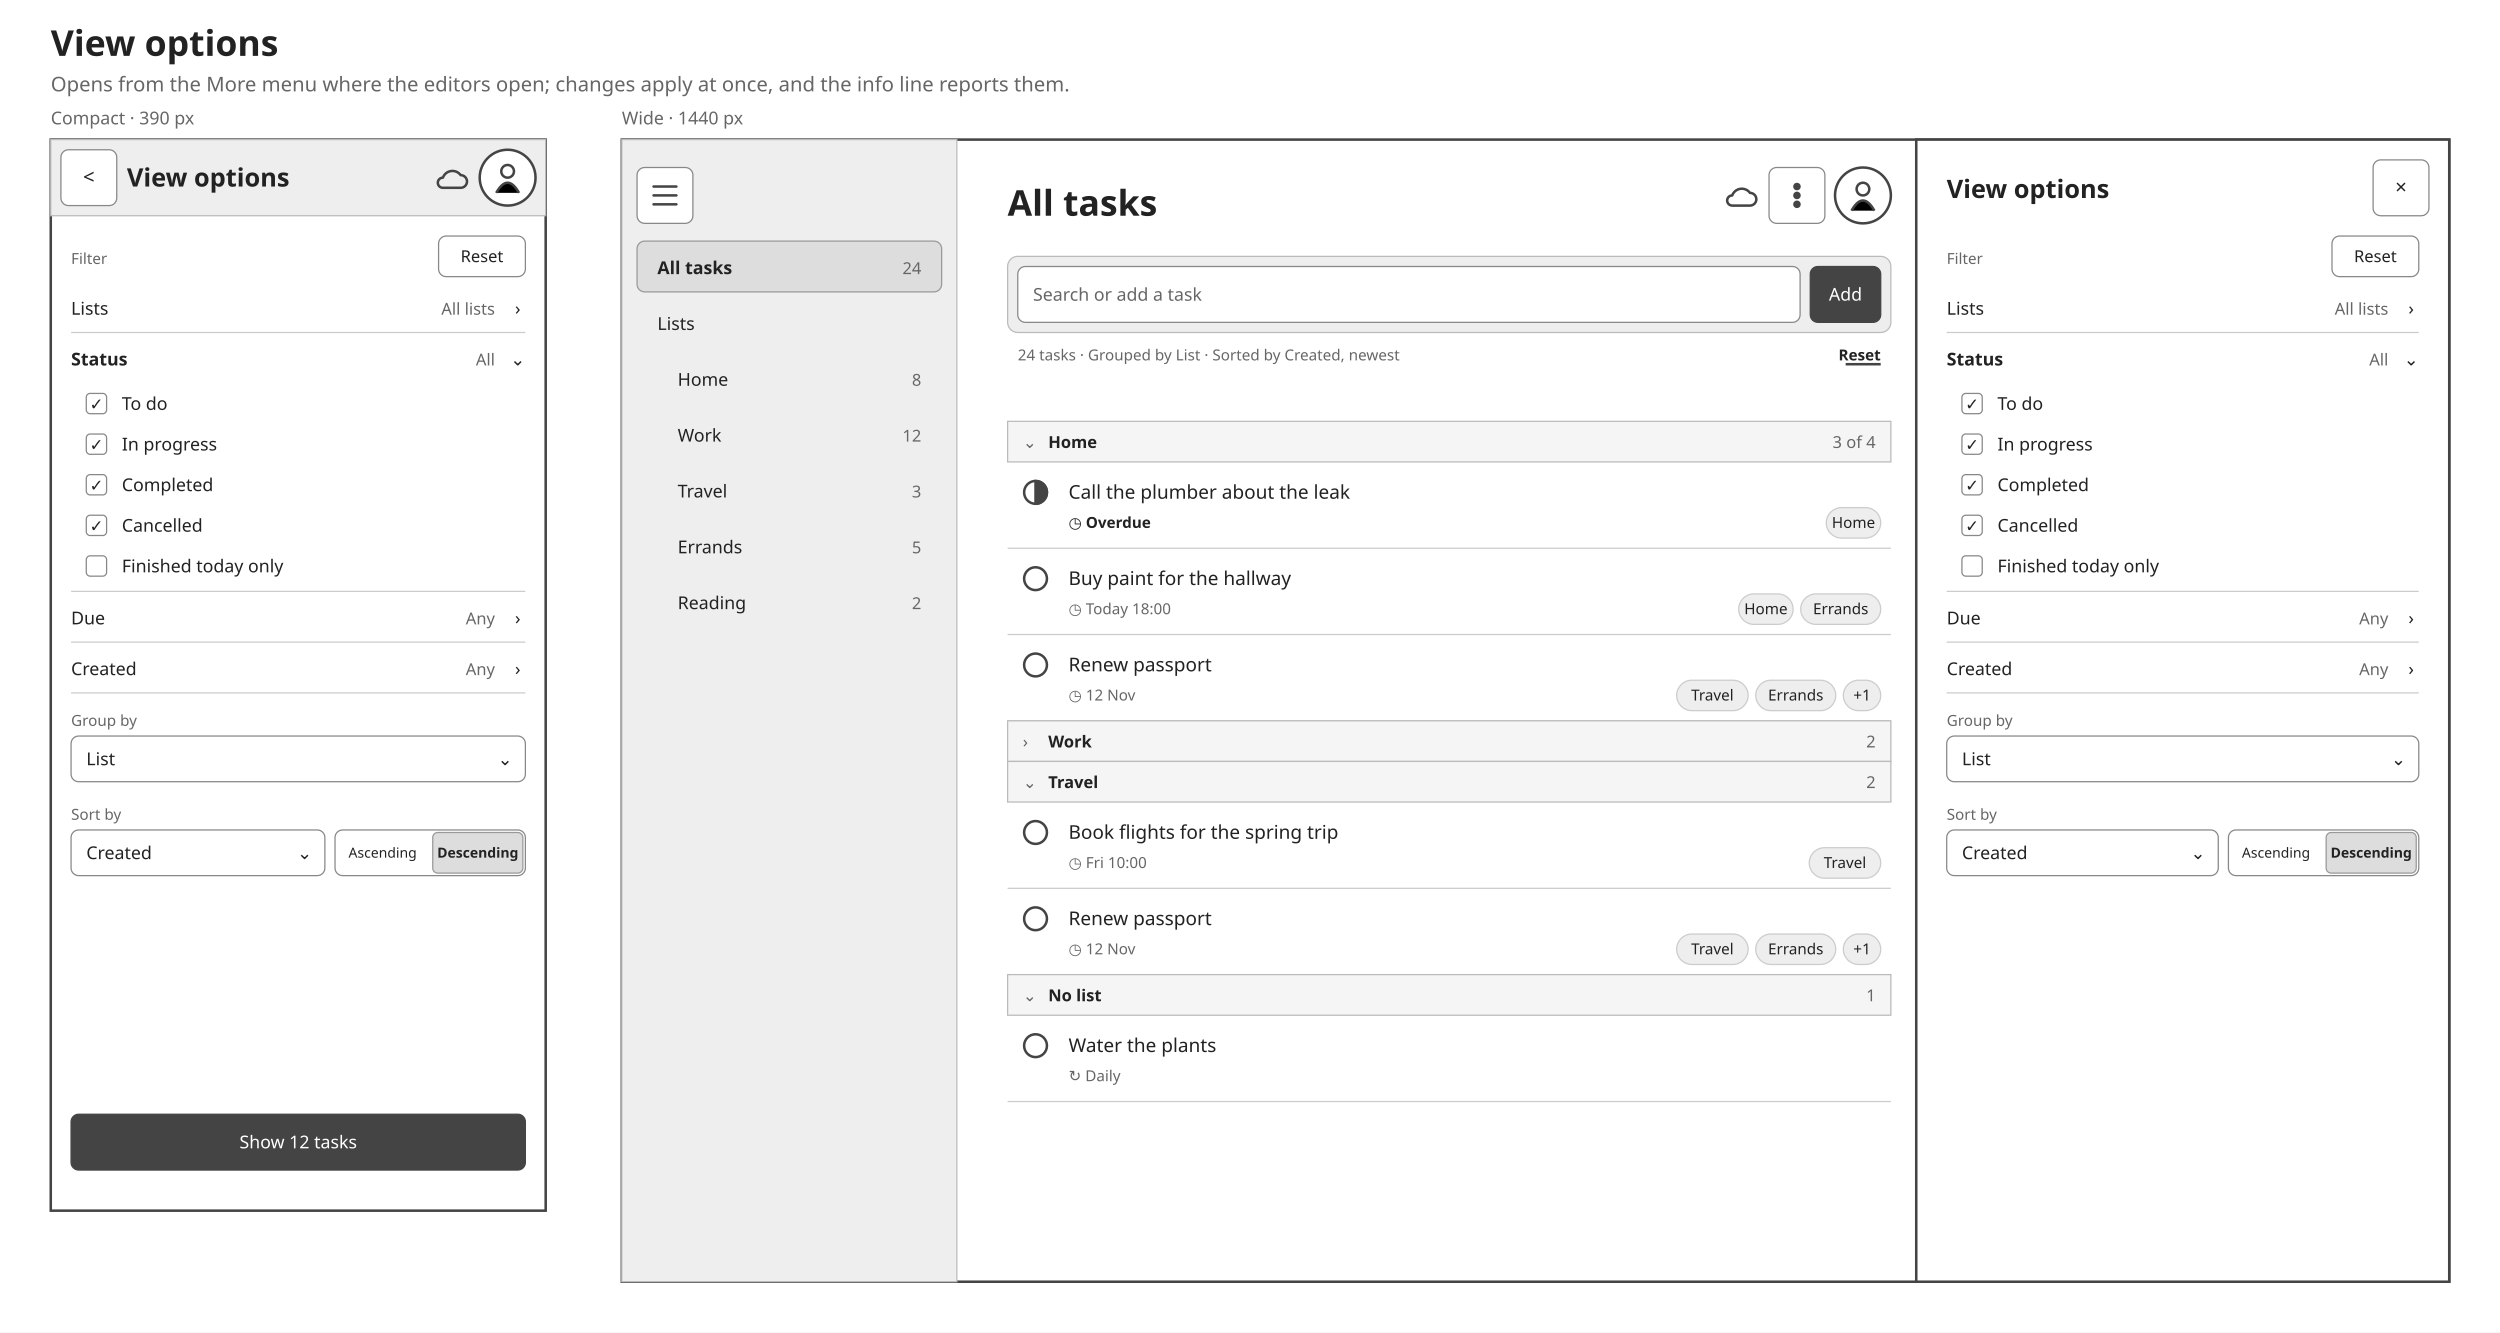
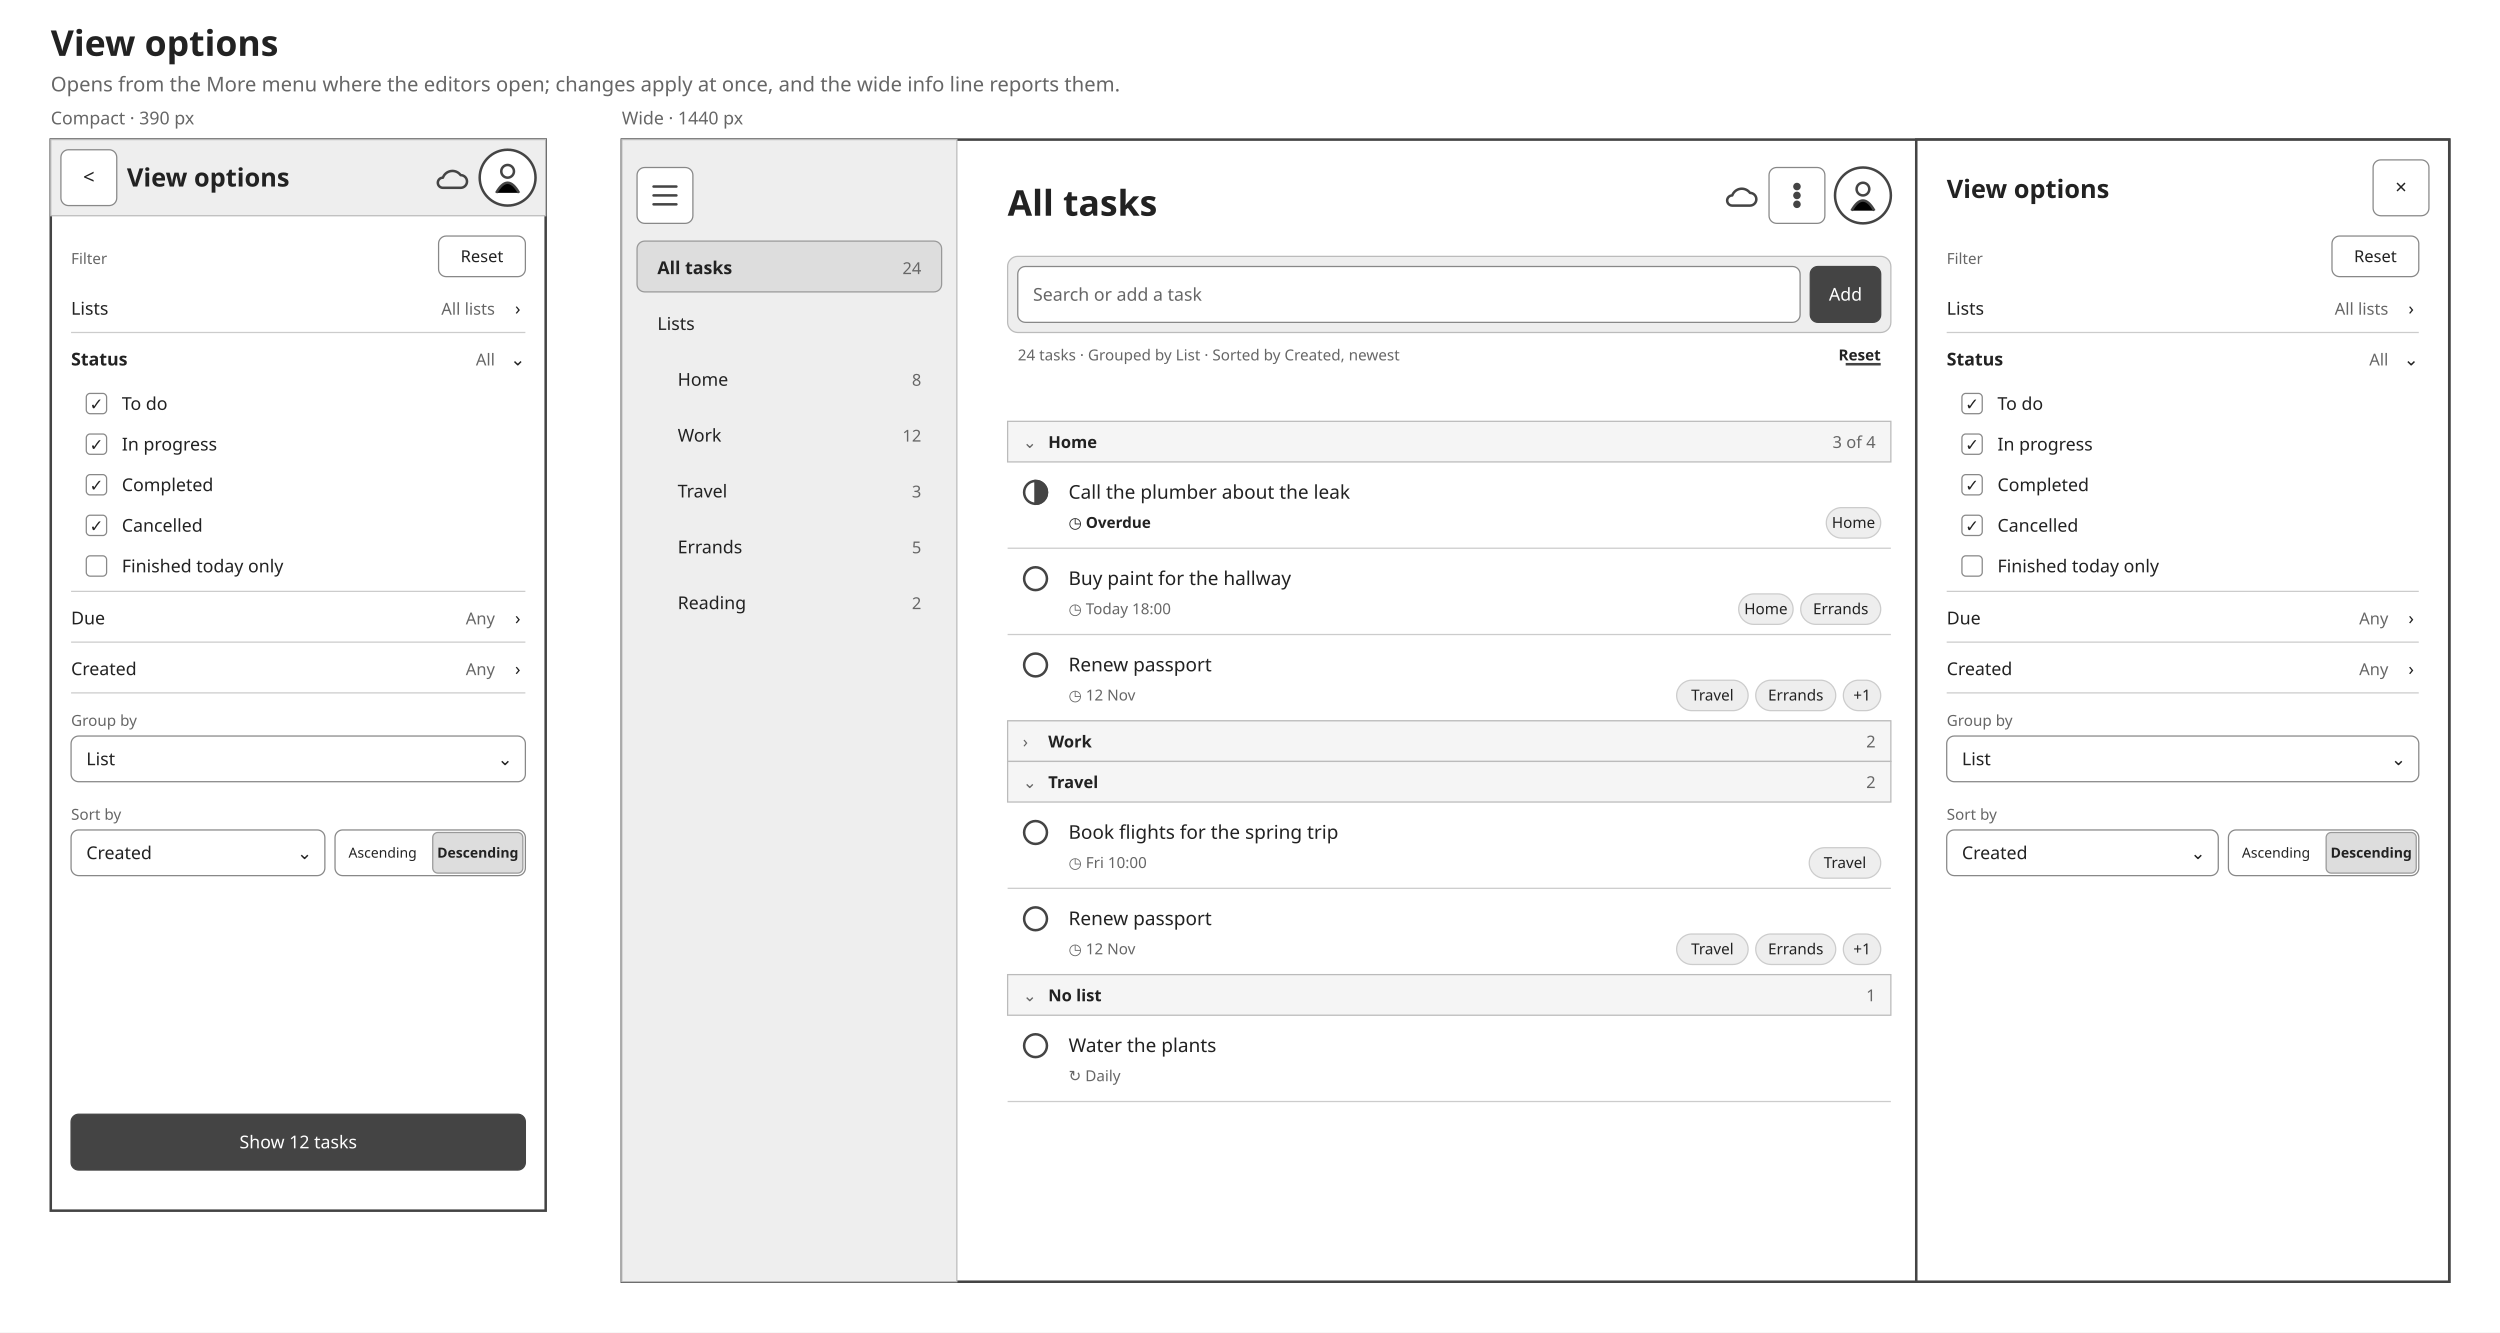
<svg xmlns="http://www.w3.org/2000/svg" width="1970" height="1050" viewBox="0 0 1970 1050">
  <style>
text { font-family: sans-serif; fill: #222222; }
.muted { fill: #666666; }
.on-primary { fill: #ffffff; }
.bold { font-weight: bold; }
rect.frame { fill: #ffffff; stroke: #444444; stroke-width: 2; }
.bar { fill: #eeeeee; stroke: #bbbbbb; }
.box { fill: #f5f5f5; stroke: #bbbbbb; }
.control { fill: #ffffff; stroke: #888888; }
.disabled { fill: #f5f5f5; stroke: #cccccc; }
.primary { fill: #444444; stroke: #444444; }
.selected { fill: #dddddd; stroke: #999999; }
.chip { fill: #eeeeee; stroke: #cccccc; }
.signal { fill: #ffffff; stroke: #222222; stroke-width: 2; }
.scrim { fill: #888888; fill-opacity: 0.5; }
.rule { stroke: #cccccc; }
.drop { stroke: #222222; stroke-width: 3; }
.icon { fill: #ffffff; stroke: #444444; stroke-width: 2; }
.icon-fill { fill: #444444; stroke: #444444; stroke-width: 2; }
.icon-mark { fill: none; stroke: #ffffff; stroke-width: 2; }
.icon-line { stroke: #444444; stroke-width: 2; }
.icon-line-open { fill: none; stroke: #444444; stroke-width: 2; stroke-linecap: round; stroke-linejoin: round; }
.tooltip { fill: #222222; stroke: #222222; }
  </style>
  <rect x="0" y="0" width="1970" height="1050" fill="#ffffff" />
  <text x="40" y="44" font-size="28" class="bold">View options</text>
-   <text x="40" y="72" font-size="16" class="muted">Opens from the More menu where the editors open; changes apply at once, and the info line reports them.</text>
+   <text x="40" y="72" font-size="16" class="muted">Opens from the More menu where the editors open; changes apply at once, and the wide info line reports them.</text>
  <text x="40" y="98" font-size="14" class="muted">Compact · 390 px</text>
  <text x="490" y="98" font-size="14" class="muted">Wide · 1440 px</text>
  <g class="frame" data-width="390" data-height="844" transform="translate(40 110)">
    <rect x="0" y="0" width="390" height="844" rx="0" class="frame" />
    <rect x="0" y="0" width="390" height="60" rx="0" class="bar" />
    <rect x="8" y="8" width="44" height="44" rx="6" class="control" />
    <text x="30" y="35" font-size="16" text-anchor="middle">&lt;</text>
    <circle cx="360" cy="30" r="22" class="icon" />
    <circle cx="360" cy="25" r="5" class="icon" />
    <path d="M 351 42 Q 360 26 369 42" class="icon-line" />
    <path d="M 309 38 H 323 A 5 5 0 0 0 323 28 A 8 8 0 0 0 309 30 A 4 4 0 0 0 309 38 Z" class="icon-line-open" />
    <text x="60" y="37" font-size="20" class="bold">View options</text>
    <text x="16" y="98" font-size="12" class="muted">Filter</text>
    <rect x="305.6" y="76" width="68.4" height="32" rx="6" class="control" />
    <text x="339.8" y="96.55" font-size="13" text-anchor="middle">Reset</text>
    <text x="16" y="138" font-size="14">Lists</text>
    <text x="350" y="138" font-size="13" class="muted" text-anchor="end">All lists</text>
    <text x="368" y="138" font-size="14" text-anchor="middle">›</text>
    <line x1="16" y1="152" x2="374" y2="152" class="rule" />
    <text x="16" y="178" font-size="14" class="bold">Status</text>
    <text x="350" y="178" font-size="13" class="muted" text-anchor="end">All</text>
    <text x="368" y="178" font-size="14" text-anchor="middle">⌄</text>
    <rect x="28" y="200" width="16" height="16" rx="3" class="control" />
    <text x="36" y="213" font-size="13" class="bold" text-anchor="middle">✓</text>
    <text x="56" y="213" font-size="14">To do</text>
    <rect x="28" y="232" width="16" height="16" rx="3" class="control" />
    <text x="36" y="245" font-size="13" class="bold" text-anchor="middle">✓</text>
    <text x="56" y="245" font-size="14">In progress</text>
    <rect x="28" y="264" width="16" height="16" rx="3" class="control" />
    <text x="36" y="277" font-size="13" class="bold" text-anchor="middle">✓</text>
    <text x="56" y="277" font-size="14">Completed</text>
    <rect x="28" y="296" width="16" height="16" rx="3" class="control" />
    <text x="36" y="309" font-size="13" class="bold" text-anchor="middle">✓</text>
    <text x="56" y="309" font-size="14">Cancelled</text>
    <rect x="28" y="328" width="16" height="16" rx="3" class="control" />
    <text x="56" y="341" font-size="14">Finished today only</text>
    <line x1="16" y1="356" x2="374" y2="356" class="rule" />
    <text x="16" y="382" font-size="14">Due</text>
    <text x="350" y="382" font-size="13" class="muted" text-anchor="end">Any</text>
    <text x="368" y="382" font-size="14" text-anchor="middle">›</text>
    <line x1="16" y1="396" x2="374" y2="396" class="rule" />
    <text x="16" y="422" font-size="14">Created</text>
    <text x="350" y="422" font-size="13" class="muted" text-anchor="end">Any</text>
    <text x="368" y="422" font-size="14" text-anchor="middle">›</text>
    <line x1="16" y1="436" x2="374" y2="436" class="rule" />
    <text x="16" y="462" font-size="12" class="muted">Group by</text>
    <rect x="16" y="470" width="358" height="36" rx="6" class="control" />
    <text x="28" y="493" font-size="14">List</text>
    <text x="358" y="493" font-size="14" text-anchor="middle">⌄</text>
    <text x="16" y="536" font-size="12" class="muted">Sort by</text>
    <rect x="16" y="544" width="200" height="36" rx="6" class="control" />
    <text x="28" y="567" font-size="14">Created</text>
    <text x="200" y="567" font-size="14" text-anchor="middle">⌄</text>
    <rect x="224" y="544" width="150" height="36" rx="6" class="control" />
    <text x="261.5" y="565.85" font-size="11" text-anchor="middle">Ascending</text>
    <rect x="301" y="546" width="71" height="32" rx="4" class="selected" />
    <text x="336.5" y="565.85" font-size="11" class="bold" text-anchor="middle">Descending</text>
    <rect x="16" y="768" width="358" height="44" rx="6" class="primary" />
    <text x="195" y="794.9" font-size="14" class="on-primary" text-anchor="middle">Show 12 tasks</text>
  </g>
  <g class="frame" data-width="1440" data-height="900" transform="translate(490 110)">
    <rect x="0" y="0" width="1440" height="900" rx="0" class="frame" />
    <rect x="0" y="0" width="264" height="900" rx="0" class="bar" />
    <rect x="12" y="22" width="44" height="44" rx="6" class="control" />
    <path d="M 25 37 H 43" class="icon-line-open" />
    <path d="M 25 44 H 43" class="icon-line-open" />
    <path d="M 25 51 H 43" class="icon-line-open" />
    <rect x="12" y="80" width="240" height="40" rx="6" class="selected" />
    <text x="28" y="106" font-size="14" class="bold">All tasks</text>
    <text x="236" y="106" font-size="13" class="muted" text-anchor="end">24</text>
    <text x="28" y="150" font-size="14">Lists</text>
    <text x="44" y="194" font-size="14">Home</text>
    <text x="236" y="194" font-size="13" class="muted" text-anchor="end">8</text>
    <text x="44" y="238" font-size="14">Work</text>
    <text x="236" y="238" font-size="13" class="muted" text-anchor="end">12</text>
    <text x="44" y="282" font-size="14">Travel</text>
    <text x="236" y="282" font-size="13" class="muted" text-anchor="end">3</text>
    <text x="44" y="326" font-size="14">Errands</text>
    <text x="236" y="326" font-size="13" class="muted" text-anchor="end">5</text>
    <text x="44" y="370" font-size="14">Reading</text>
    <text x="236" y="370" font-size="13" class="muted" text-anchor="end">2</text>
    <circle cx="978" cy="44" r="22" class="icon" />
    <circle cx="978" cy="39" r="5" class="icon" />
    <path d="M 969 56 Q 978 40 987 56" class="icon-line" />
    <path d="M 875 52 H 889 A 5 5 0 0 0 889 42 A 8 8 0 0 0 875 44 A 4 4 0 0 0 875 52 Z" class="icon-line-open" />
    <rect x="904" y="22" width="44" height="44" rx="6" class="control" />
    <circle cx="926" cy="37" r="2" class="icon-fill" />
    <circle cx="926" cy="44" r="2" class="icon-fill" />
    <circle cx="926" cy="51" r="2" class="icon-fill" />
    <text x="304" y="60" font-size="28" class="bold">All tasks</text>
    <rect x="304" y="92" width="696" height="60" rx="8" class="bar" />
    <rect x="936.48" y="100" width="55.52" height="44" rx="6" class="primary" />
    <text x="964.24" y="126.9" font-size="14" class="on-primary" text-anchor="middle">Add</text>
    <rect x="312" y="100" width="616.48" height="44" rx="6" class="control" />
    <text x="324" y="127" font-size="14" class="muted">Search or add a task</text>
    <text x="992" y="174" font-size="12" class="bold" text-anchor="end">Reset</text>
    <line x1="964.4" y1="177" x2="992" y2="177" class="icon-line" />
    <text x="312" y="174" font-size="12" class="muted">24 tasks · Grouped by List · Sorted by Created, newest</text>
    <rect x="304" y="222" width="696" height="32" rx="0" class="box" />
    <text x="316" y="243" font-size="13" class="muted">⌄</text>
    <text x="336" y="243" font-size="13" class="bold">Home</text>
    <text x="988" y="243" font-size="13" class="muted" text-anchor="end">3 of 4</text>
    <line x1="304" y1="322" x2="1000" y2="322" class="rule" />
    <circle cx="326" cy="278" r="9" class="icon" />
    <path d="M326 269 A9 9 0 0 1 326 287 Z" class="icon-fill" />
    <text x="352" y="283" font-size="15">Call the plumber about the leak</text>
    <text x="352" y="306" font-size="12" class="bold">◷ Overdue</text>
    <rect x="949.12" y="290" width="42.88" height="24" rx="12" class="chip" />
    <text x="970.56" y="306" font-size="12" text-anchor="middle">Home</text>
    <line x1="304" y1="390" x2="1000" y2="390" class="rule" />
    <circle cx="326" cy="346" r="9" class="icon" />
    <text x="352" y="351" font-size="15">Buy paint for the hallway</text>
    <text x="352" y="374" font-size="12" class="muted">◷ Today 18:00</text>
    <rect x="928.96" y="358" width="63.04" height="24" rx="12" class="chip" />
    <text x="960.48" y="374" font-size="12" text-anchor="middle">Errands</text>
    <rect x="880.08" y="358" width="42.88" height="24" rx="12" class="chip" />
    <text x="901.52" y="374" font-size="12" text-anchor="middle">Home</text>
    <line x1="304" y1="458" x2="1000" y2="458" class="rule" />
    <circle cx="326" cy="414" r="9" class="icon" />
    <text x="352" y="419" font-size="15">Renew passport</text>
    <text x="352" y="442" font-size="12" class="muted">◷ 12 Nov</text>
    <rect x="962.56" y="426" width="29.44" height="24" rx="12" class="chip" />
    <text x="977.28" y="442" font-size="12" text-anchor="middle">+1</text>
    <rect x="893.52" y="426" width="63.04" height="24" rx="12" class="chip" />
    <text x="925.04" y="442" font-size="12" text-anchor="middle">Errands</text>
    <rect x="831.2" y="426" width="56.32" height="24" rx="12" class="chip" />
    <text x="859.36" y="442" font-size="12" text-anchor="middle">Travel</text>
    <rect x="304" y="458" width="696" height="32" rx="0" class="box" />
    <text x="316" y="479" font-size="13" class="muted">›</text>
    <text x="336" y="479" font-size="13" class="bold">Work</text>
    <text x="988" y="479" font-size="13" class="muted" text-anchor="end">2</text>
    <rect x="304" y="490" width="696" height="32" rx="0" class="box" />
    <text x="316" y="511" font-size="13" class="muted">⌄</text>
    <text x="336" y="511" font-size="13" class="bold">Travel</text>
    <text x="988" y="511" font-size="13" class="muted" text-anchor="end">2</text>
    <line x1="304" y1="590" x2="1000" y2="590" class="rule" />
    <circle cx="326" cy="546" r="9" class="icon" />
    <text x="352" y="551" font-size="15">Book flights for the spring trip</text>
    <text x="352" y="574" font-size="12" class="muted">◷ Fri 10:00</text>
    <rect x="935.68" y="558" width="56.32" height="24" rx="12" class="chip" />
    <text x="963.84" y="574" font-size="12" text-anchor="middle">Travel</text>
    <line x1="304" y1="658" x2="1000" y2="658" class="rule" />
    <circle cx="326" cy="614" r="9" class="icon" />
    <text x="352" y="619" font-size="15">Renew passport</text>
    <text x="352" y="642" font-size="12" class="muted">◷ 12 Nov</text>
    <rect x="962.56" y="626" width="29.44" height="24" rx="12" class="chip" />
    <text x="977.28" y="642" font-size="12" text-anchor="middle">+1</text>
    <rect x="893.52" y="626" width="63.04" height="24" rx="12" class="chip" />
    <text x="925.04" y="642" font-size="12" text-anchor="middle">Errands</text>
    <rect x="831.2" y="626" width="56.32" height="24" rx="12" class="chip" />
    <text x="859.36" y="642" font-size="12" text-anchor="middle">Travel</text>
    <rect x="304" y="658" width="696" height="32" rx="0" class="box" />
    <text x="316" y="679" font-size="13" class="muted">⌄</text>
    <text x="336" y="679" font-size="13" class="bold">No list</text>
    <text x="988" y="679" font-size="13" class="muted" text-anchor="end">1</text>
    <line x1="304" y1="758" x2="1000" y2="758" class="rule" />
    <circle cx="326" cy="714" r="9" class="icon" />
    <text x="352" y="719" font-size="15">Water the plants</text>
    <text x="352" y="742" font-size="12" class="muted">↻ Daily</text>
    <rect x="1020" y="0" width="420" height="900" rx="0" class="frame" />
    <text x="1044" y="46" font-size="20" class="bold">View options</text>
    <rect x="1380" y="16" width="44" height="44" rx="6" class="control" />
    <text x="1402" y="43" font-size="16" text-anchor="middle">×</text>
    <text x="1044" y="98" font-size="12" class="muted">Filter</text>
    <rect x="1347.6" y="76" width="68.4" height="32" rx="6" class="control" />
    <text x="1381.8" y="96.55" font-size="13" text-anchor="middle">Reset</text>
    <text x="1044" y="138" font-size="14">Lists</text>
    <text x="1392" y="138" font-size="13" class="muted" text-anchor="end">All lists</text>
    <text x="1410" y="138" font-size="14" text-anchor="middle">›</text>
    <line x1="1044" y1="152" x2="1416" y2="152" class="rule" />
    <text x="1044" y="178" font-size="14" class="bold">Status</text>
    <text x="1392" y="178" font-size="13" class="muted" text-anchor="end">All</text>
    <text x="1410" y="178" font-size="14" text-anchor="middle">⌄</text>
    <rect x="1056" y="200" width="16" height="16" rx="3" class="control" />
    <text x="1064" y="213" font-size="13" class="bold" text-anchor="middle">✓</text>
    <text x="1084" y="213" font-size="14">To do</text>
    <rect x="1056" y="232" width="16" height="16" rx="3" class="control" />
    <text x="1064" y="245" font-size="13" class="bold" text-anchor="middle">✓</text>
    <text x="1084" y="245" font-size="14">In progress</text>
    <rect x="1056" y="264" width="16" height="16" rx="3" class="control" />
    <text x="1064" y="277" font-size="13" class="bold" text-anchor="middle">✓</text>
    <text x="1084" y="277" font-size="14">Completed</text>
    <rect x="1056" y="296" width="16" height="16" rx="3" class="control" />
    <text x="1064" y="309" font-size="13" class="bold" text-anchor="middle">✓</text>
    <text x="1084" y="309" font-size="14">Cancelled</text>
    <rect x="1056" y="328" width="16" height="16" rx="3" class="control" />
    <text x="1084" y="341" font-size="14">Finished today only</text>
    <line x1="1044" y1="356" x2="1416" y2="356" class="rule" />
    <text x="1044" y="382" font-size="14">Due</text>
    <text x="1392" y="382" font-size="13" class="muted" text-anchor="end">Any</text>
    <text x="1410" y="382" font-size="14" text-anchor="middle">›</text>
    <line x1="1044" y1="396" x2="1416" y2="396" class="rule" />
    <text x="1044" y="422" font-size="14">Created</text>
    <text x="1392" y="422" font-size="13" class="muted" text-anchor="end">Any</text>
    <text x="1410" y="422" font-size="14" text-anchor="middle">›</text>
    <line x1="1044" y1="436" x2="1416" y2="436" class="rule" />
    <text x="1044" y="462" font-size="12" class="muted">Group by</text>
    <rect x="1044" y="470" width="372" height="36" rx="6" class="control" />
    <text x="1056" y="493" font-size="14">List</text>
    <text x="1400" y="493" font-size="14" text-anchor="middle">⌄</text>
    <text x="1044" y="536" font-size="12" class="muted">Sort by</text>
    <rect x="1044" y="544" width="214" height="36" rx="6" class="control" />
    <text x="1056" y="567" font-size="14">Created</text>
    <text x="1242" y="567" font-size="14" text-anchor="middle">⌄</text>
    <rect x="1266" y="544" width="150" height="36" rx="6" class="control" />
    <text x="1303.5" y="565.85" font-size="11" text-anchor="middle">Ascending</text>
    <rect x="1343" y="546" width="71" height="32" rx="4" class="selected" />
    <text x="1378.5" y="565.85" font-size="11" class="bold" text-anchor="middle">Descending</text>
  </g>
</svg>
